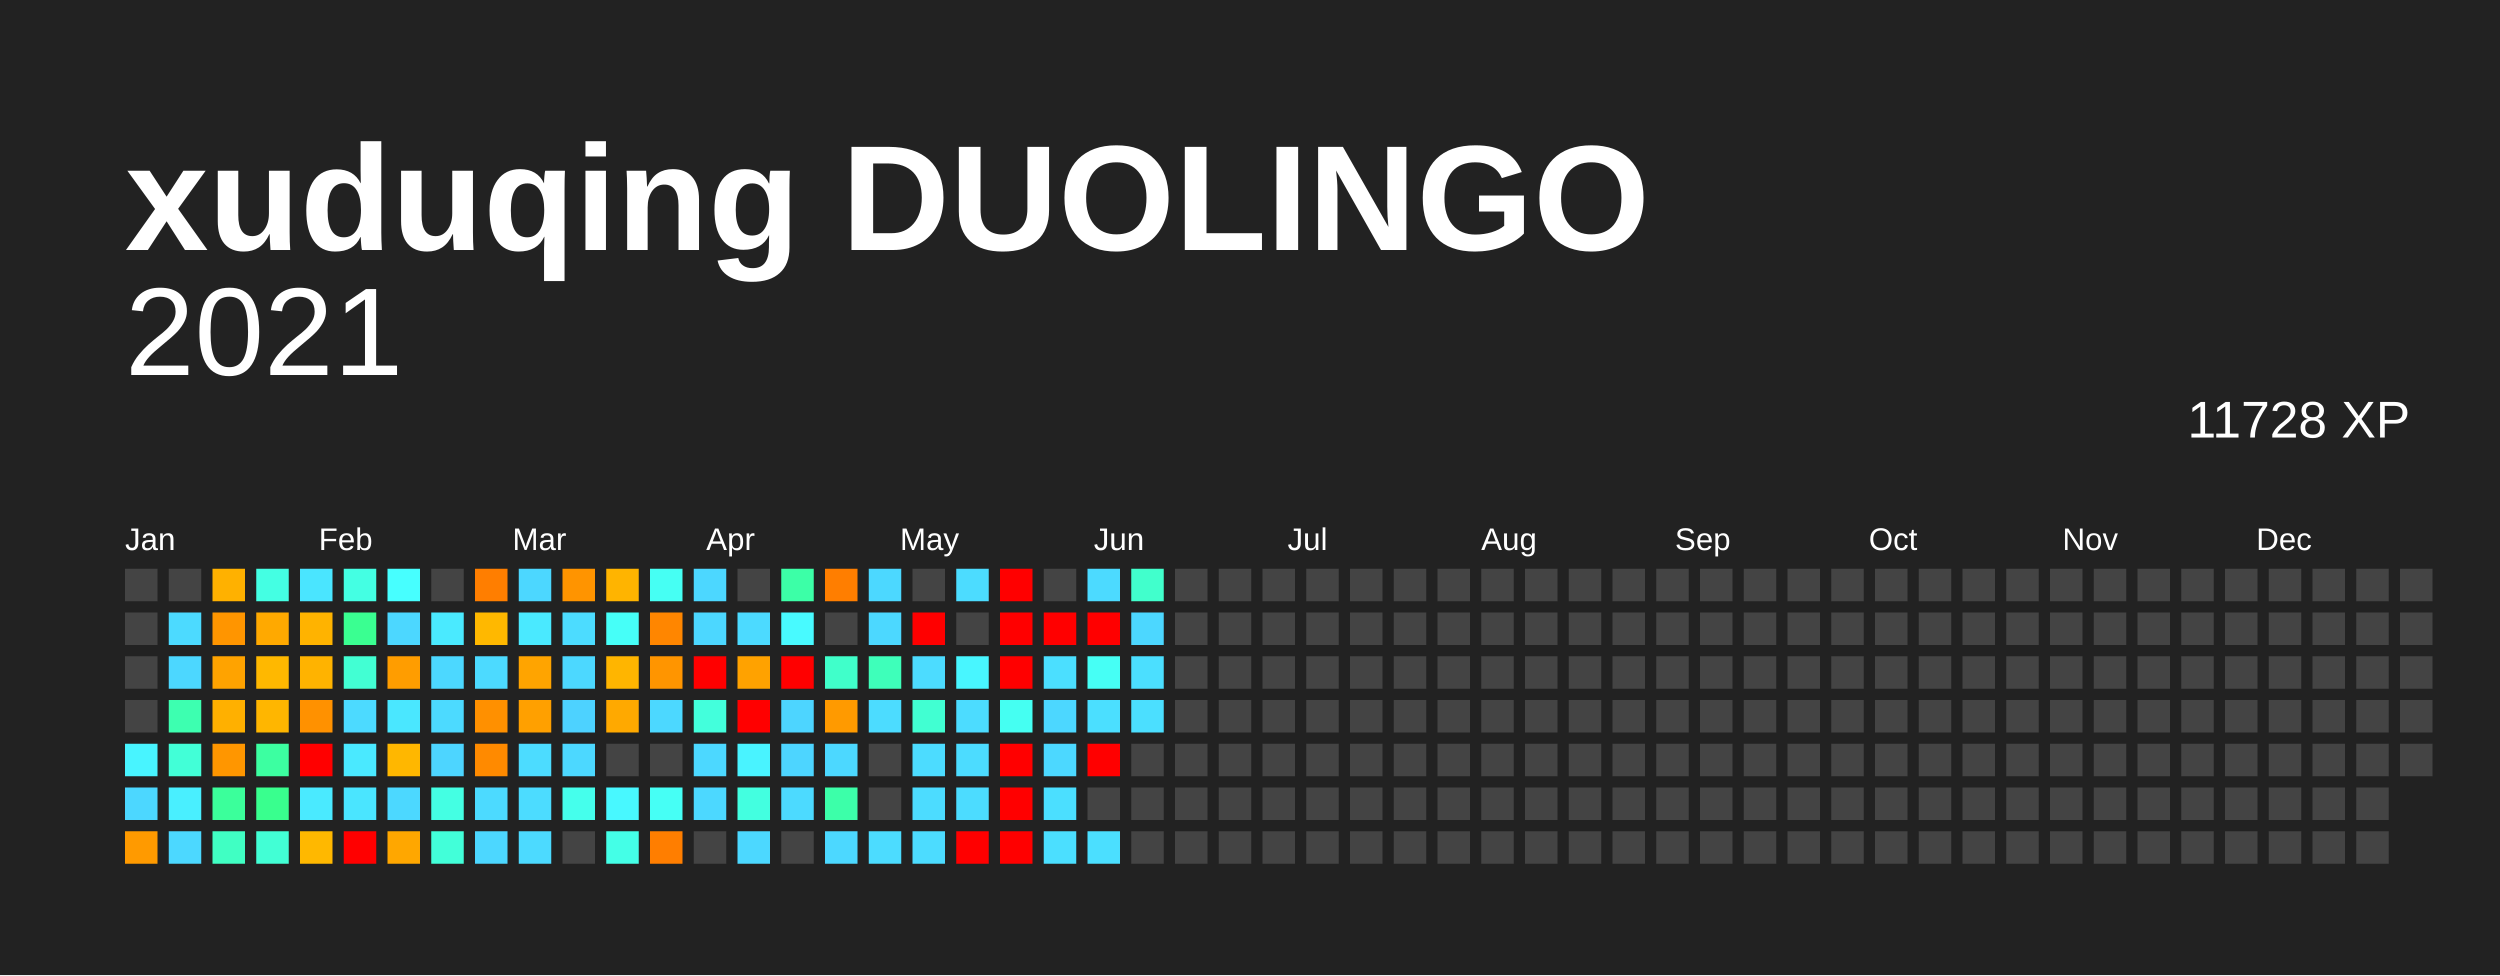
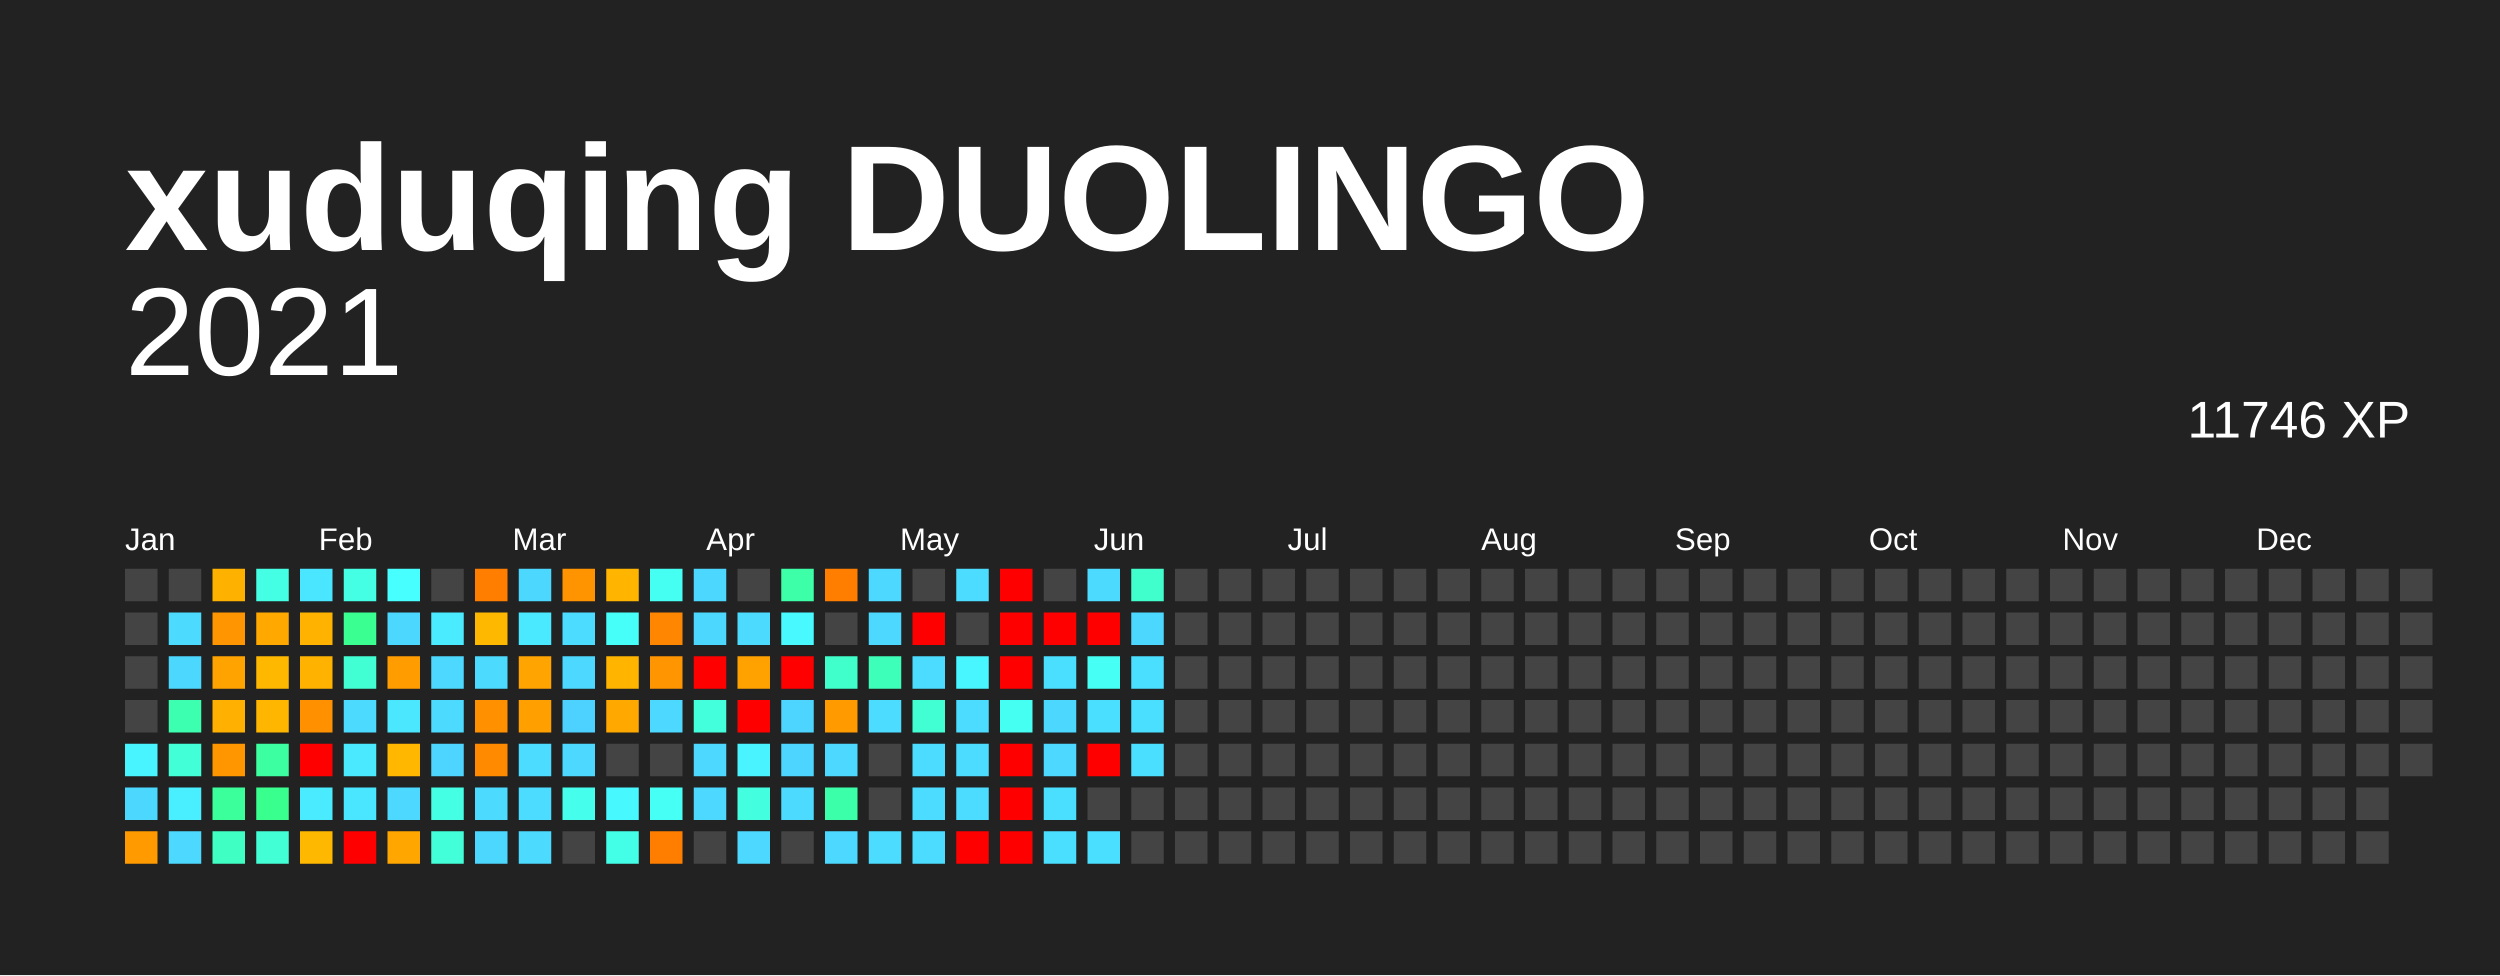
<svg xmlns="http://www.w3.org/2000/svg" baseProfile="full" height="78mm" version="1.1" viewBox="0,0,200,78" width="200mm">
  <defs />
  <rect fill="#222222" height="78" width="200" x="0" y="0" />
  <text fill="#FFFFFF" style="font-size:12px; font-family:Arial; font-weight:bold;" x="10" y="20">xuduqing DUOLINGO</text>
  <text alignment-baseline="hanging" fill="#FFFFFF" style="font-size:10.0px; font-family:Arial;" x="10" y="30">2021</text>
-   <text alignment-baseline="hanging" fill="#FFFFFF" style="font-size:4.125px; font-family:Arial;" x="175" y="35">11728 XP</text>
+   <text alignment-baseline="hanging" fill="#FFFFFF" style="font-size:4.125px; font-family:Arial;" x="175" y="35">11746 XP</text>
  <text fill="#FFFFFF" style="font-size:2.5px; font-family:Arial" x="10.0" y="44">Jan</text>
  <text fill="#FFFFFF" style="font-size:2.5px; font-family:Arial" x="25.5" y="44">Feb</text>
  <text fill="#FFFFFF" style="font-size:2.5px; font-family:Arial" x="41.0" y="44">Mar</text>
  <text fill="#FFFFFF" style="font-size:2.5px; font-family:Arial" x="56.5" y="44">Apr</text>
  <text fill="#FFFFFF" style="font-size:2.5px; font-family:Arial" x="72.0" y="44">May</text>
  <text fill="#FFFFFF" style="font-size:2.5px; font-family:Arial" x="87.5" y="44">Jun</text>
  <text fill="#FFFFFF" style="font-size:2.5px; font-family:Arial" x="103.0" y="44">Jul</text>
  <text fill="#FFFFFF" style="font-size:2.5px; font-family:Arial" x="118.5" y="44">Aug</text>
  <text fill="#FFFFFF" style="font-size:2.5px; font-family:Arial" x="134.0" y="44">Sep</text>
  <text fill="#FFFFFF" style="font-size:2.5px; font-family:Arial" x="149.5" y="44">Oct</text>
  <text fill="#FFFFFF" style="font-size:2.5px; font-family:Arial" x="165.0" y="44">Nov</text>
  <text fill="#FFFFFF" style="font-size:2.5px; font-family:Arial" x="180.5" y="44">Dec</text>
  <rect fill="#444444" height="2.6" width="2.6" x="10.0" y="45.5" />
  <rect fill="#444444" height="2.6" width="2.6" x="10.0" y="49.0" />
  <rect fill="#444444" height="2.6" width="2.6" x="10.0" y="52.5" />
  <rect fill="#444444" height="2.6" width="2.6" x="10.0" y="56.0" />
  <rect fill="#48f4ff" height="2.6" width="2.6" x="10.0" y="59.5" />
  <rect fill="#4cd7ff" height="2.6" width="2.6" x="10.0" y="63.0" />
  <rect fill="#ff9a00" height="2.6" width="2.6" x="10.0" y="66.5" />
  <rect fill="#444444" height="2.6" width="2.6" x="13.5" y="45.5" />
  <rect fill="#4cdaff" height="2.6" width="2.6" x="13.5" y="49.0" />
  <rect fill="#4cd7ff" height="2.6" width="2.6" x="13.5" y="52.5" />
  <rect fill="#3dffb0" height="2.6" width="2.6" x="13.5" y="56.0" />
  <rect fill="#42ffd7" height="2.6" width="2.6" x="13.5" y="59.5" />
  <rect fill="#49efff" height="2.6" width="2.6" x="13.5" y="63.0" />
  <rect fill="#4cd8ff" height="2.6" width="2.6" x="13.5" y="66.5" />
  <rect fill="#ffb100" height="2.6" width="2.6" x="17.0" y="45.5" />
  <rect fill="#ff9500" height="2.6" width="2.6" x="17.0" y="49.0" />
  <rect fill="#ffa300" height="2.6" width="2.6" x="17.0" y="52.5" />
  <rect fill="#ffb000" height="2.6" width="2.6" x="17.0" y="56.0" />
  <rect fill="#ff9600" height="2.6" width="2.6" x="17.0" y="59.5" />
  <rect fill="#3bff9b" height="2.6" width="2.6" x="17.0" y="63.0" />
  <rect fill="#40ffc3" height="2.6" width="2.6" x="17.0" y="66.5" />
  <rect fill="#44ffe3" height="2.6" width="2.6" x="20.5" y="45.5" />
  <rect fill="#ffa900" height="2.6" width="2.6" x="20.5" y="49.0" />
  <rect fill="#ffb800" height="2.6" width="2.6" x="20.5" y="52.5" />
  <rect fill="#ffb600" height="2.6" width="2.6" x="20.5" y="56.0" />
  <rect fill="#3cffa1" height="2.6" width="2.6" x="20.5" y="59.5" />
  <rect fill="#39ff8e" height="2.6" width="2.6" x="20.5" y="63.0" />
  <rect fill="#42ffd5" height="2.6" width="2.6" x="20.5" y="66.5" />
  <rect fill="#4ae5ff" height="2.6" width="2.6" x="24.0" y="45.5" />
  <rect fill="#ffb300" height="2.6" width="2.6" x="24.0" y="49.0" />
  <rect fill="#ffb300" height="2.6" width="2.6" x="24.0" y="52.5" />
  <rect fill="#ff9100" height="2.6" width="2.6" x="24.0" y="56.0" />
  <rect fill="red" height="2.6" width="2.6" x="24.0" y="59.5" />
  <rect fill="#4aeaff" height="2.6" width="2.6" x="24.0" y="63.0" />
  <rect fill="#ffb800" height="2.6" width="2.6" x="24.0" y="66.5" />
  <rect fill="#44ffe3" height="2.6" width="2.6" x="27.5" y="45.5" />
  <rect fill="#3aff91" height="2.6" width="2.6" x="27.5" y="49.0" />
  <rect fill="#42ffd3" height="2.6" width="2.6" x="27.5" y="52.5" />
  <rect fill="#4cdaff" height="2.6" width="2.6" x="27.5" y="56.0" />
  <rect fill="#4ae9ff" height="2.6" width="2.6" x="27.5" y="59.5" />
  <rect fill="#4ae5ff" height="2.6" width="2.6" x="27.5" y="63.0" />
  <rect fill="red" height="2.6" width="2.6" x="27.5" y="66.5" />
  <rect fill="#47ffff" height="2.6" width="2.6" x="31.0" y="45.5" />
  <rect fill="#4cd7ff" height="2.6" width="2.6" x="31.0" y="49.0" />
  <rect fill="#ff9d00" height="2.6" width="2.6" x="31.0" y="52.5" />
  <rect fill="#4ae7ff" height="2.6" width="2.6" x="31.0" y="56.0" />
  <rect fill="#ffb700" height="2.6" width="2.6" x="31.0" y="59.5" />
  <rect fill="#4cd8ff" height="2.6" width="2.6" x="31.0" y="63.0" />
  <rect fill="#ffa700" height="2.6" width="2.6" x="31.0" y="66.5" />
  <rect fill="#444444" height="2.6" width="2.6" x="34.5" y="45.5" />
  <rect fill="#4aeaff" height="2.6" width="2.6" x="34.5" y="49.0" />
  <rect fill="#4cd8ff" height="2.6" width="2.6" x="34.5" y="52.5" />
  <rect fill="#4cdaff" height="2.6" width="2.6" x="34.5" y="56.0" />
  <rect fill="#4dd5ff" height="2.6" width="2.6" x="34.5" y="59.5" />
  <rect fill="#44ffe3" height="2.6" width="2.6" x="34.5" y="63.0" />
  <rect fill="#42ffd9" height="2.6" width="2.6" x="34.5" y="66.5" />
  <rect fill="#ff7e00" height="2.6" width="2.6" x="38.0" y="45.5" />
  <rect fill="#ffb800" height="2.6" width="2.6" x="38.0" y="49.0" />
  <rect fill="#4cdaff" height="2.6" width="2.6" x="38.0" y="52.5" />
  <rect fill="#ff9000" height="2.6" width="2.6" x="38.0" y="56.0" />
  <rect fill="#ff8a00" height="2.6" width="2.6" x="38.0" y="59.5" />
  <rect fill="#4cdaff" height="2.6" width="2.6" x="38.0" y="63.0" />
  <rect fill="#4cd7ff" height="2.6" width="2.6" x="38.0" y="66.5" />
  <rect fill="#4cd7ff" height="2.6" width="2.6" x="41.5" y="45.5" />
  <rect fill="#4ae9ff" height="2.6" width="2.6" x="41.5" y="49.0" />
  <rect fill="#ffa400" height="2.6" width="2.6" x="41.5" y="52.5" />
  <rect fill="#ffa000" height="2.6" width="2.6" x="41.5" y="56.0" />
  <rect fill="#4cdcff" height="2.6" width="2.6" x="41.5" y="59.5" />
  <rect fill="#4cdcff" height="2.6" width="2.6" x="41.5" y="63.0" />
  <rect fill="#4cdaff" height="2.6" width="2.6" x="41.5" y="66.5" />
  <rect fill="#ff9400" height="2.6" width="2.6" x="45.0" y="45.5" />
  <rect fill="#4cdcff" height="2.6" width="2.6" x="45.0" y="49.0" />
  <rect fill="#4cd8ff" height="2.6" width="2.6" x="45.0" y="52.5" />
  <rect fill="#4dd2ff" height="2.6" width="2.6" x="45.0" y="56.0" />
  <rect fill="#4cd8ff" height="2.6" width="2.6" x="45.0" y="59.5" />
  <rect fill="#45ffec" height="2.6" width="2.6" x="45.0" y="63.0" />
  <rect fill="#444444" height="2.6" width="2.6" x="45.0" y="66.5" />
  <rect fill="#ffb400" height="2.6" width="2.6" x="48.5" y="45.5" />
  <rect fill="#46fff8" height="2.6" width="2.6" x="48.5" y="49.0" />
  <rect fill="#ffb500" height="2.6" width="2.6" x="48.5" y="52.5" />
  <rect fill="#ffa900" height="2.6" width="2.6" x="48.5" y="56.0" />
  <rect fill="#444444" height="2.6" width="2.6" x="48.5" y="59.5" />
  <rect fill="#48f8ff" height="2.6" width="2.6" x="48.5" y="63.0" />
  <rect fill="#44ffe7" height="2.6" width="2.6" x="48.5" y="66.5" />
  <rect fill="#46fff3" height="2.6" width="2.6" x="52.0" y="45.5" />
  <rect fill="#ff8600" height="2.6" width="2.6" x="52.0" y="49.0" />
  <rect fill="#ff9500" height="2.6" width="2.6" x="52.0" y="52.5" />
  <rect fill="#4cd8ff" height="2.6" width="2.6" x="52.0" y="56.0" />
  <rect fill="#444444" height="2.6" width="2.6" x="52.0" y="59.5" />
  <rect fill="#46fff5" height="2.6" width="2.6" x="52.0" y="63.0" />
  <rect fill="#ff7e00" height="2.6" width="2.6" x="52.0" y="66.5" />
  <rect fill="#4cd7ff" height="2.6" width="2.6" x="55.5" y="45.5" />
  <rect fill="#4cd7ff" height="2.6" width="2.6" x="55.5" y="49.0" />
  <rect fill="red" height="2.6" width="2.6" x="55.5" y="52.5" />
  <rect fill="#43ffdc" height="2.6" width="2.6" x="55.5" y="56.0" />
  <rect fill="#4cd8ff" height="2.6" width="2.6" x="55.5" y="59.5" />
  <rect fill="#4cd8ff" height="2.6" width="2.6" x="55.5" y="63.0" />
  <rect fill="#444444" height="2.6" width="2.6" x="55.5" y="66.5" />
  <rect fill="#444444" height="2.6" width="2.6" x="59.0" y="45.5" />
  <rect fill="#4cdaff" height="2.6" width="2.6" x="59.0" y="49.0" />
  <rect fill="#ffa200" height="2.6" width="2.6" x="59.0" y="52.5" />
  <rect fill="red" height="2.6" width="2.6" x="59.0" y="56.0" />
  <rect fill="#49f3ff" height="2.6" width="2.6" x="59.0" y="59.5" />
  <rect fill="#43ffe0" height="2.6" width="2.6" x="59.0" y="63.0" />
  <rect fill="#4cd8ff" height="2.6" width="2.6" x="59.0" y="66.5" />
  <rect fill="#3cffa7" height="2.6" width="2.6" x="62.5" y="45.5" />
  <rect fill="#48faff" height="2.6" width="2.6" x="62.5" y="49.0" />
  <rect fill="red" height="2.6" width="2.6" x="62.5" y="52.5" />
  <rect fill="#4dd5ff" height="2.6" width="2.6" x="62.5" y="56.0" />
  <rect fill="#4dd5ff" height="2.6" width="2.6" x="62.5" y="59.5" />
  <rect fill="#4cdaff" height="2.6" width="2.6" x="62.5" y="63.0" />
  <rect fill="#444444" height="2.6" width="2.6" x="62.5" y="66.5" />
  <rect fill="#ff7e00" height="2.6" width="2.6" x="66.0" y="45.5" />
  <rect fill="#444444" height="2.6" width="2.6" x="66.0" y="49.0" />
  <rect fill="#40ffca" height="2.6" width="2.6" x="66.0" y="52.5" />
  <rect fill="#ff9a00" height="2.6" width="2.6" x="66.0" y="56.0" />
  <rect fill="#4cd8ff" height="2.6" width="2.6" x="66.0" y="59.5" />
  <rect fill="#3cffa9" height="2.6" width="2.6" x="66.0" y="63.0" />
  <rect fill="#4cd8ff" height="2.6" width="2.6" x="66.0" y="66.5" />
  <rect fill="#4cd8ff" height="2.6" width="2.6" x="69.5" y="45.5" />
  <rect fill="#4cd8ff" height="2.6" width="2.6" x="69.5" y="49.0" />
  <rect fill="#3effba" height="2.6" width="2.6" x="69.5" y="52.5" />
  <rect fill="#4cdcff" height="2.6" width="2.6" x="69.5" y="56.0" />
  <rect fill="#444444" height="2.6" width="2.6" x="69.5" y="59.5" />
  <rect fill="#444444" height="2.6" width="2.6" x="69.5" y="63.0" />
  <rect fill="#4cdcff" height="2.6" width="2.6" x="69.5" y="66.5" />
  <rect fill="#444444" height="2.6" width="2.6" x="73.0" y="45.5" />
  <rect fill="red" height="2.6" width="2.6" x="73.0" y="49.0" />
  <rect fill="#4cdcff" height="2.6" width="2.6" x="73.0" y="52.5" />
  <rect fill="#41ffd2" height="2.6" width="2.6" x="73.0" y="56.0" />
  <rect fill="#4cdcff" height="2.6" width="2.6" x="73.0" y="59.5" />
  <rect fill="#4cdcff" height="2.6" width="2.6" x="73.0" y="63.0" />
  <rect fill="#4cdcff" height="2.6" width="2.6" x="73.0" y="66.5" />
  <rect fill="#4cdcff" height="2.6" width="2.6" x="76.5" y="45.5" />
  <rect fill="#444444" height="2.6" width="2.6" x="76.5" y="49.0" />
  <rect fill="#48f6ff" height="2.6" width="2.6" x="76.5" y="52.5" />
  <rect fill="#4cdcff" height="2.6" width="2.6" x="76.5" y="56.0" />
  <rect fill="#4cdcff" height="2.6" width="2.6" x="76.5" y="59.5" />
  <rect fill="#4cdcff" height="2.6" width="2.6" x="76.5" y="63.0" />
  <rect fill="red" height="2.6" width="2.6" x="76.5" y="66.5" />
  <rect fill="red" height="2.6" width="2.6" x="80.0" y="45.5" />
  <rect fill="red" height="2.6" width="2.6" x="80.0" y="49.0" />
  <rect fill="red" height="2.6" width="2.6" x="80.0" y="52.5" />
  <rect fill="#45fff2" height="2.6" width="2.6" x="80.0" y="56.0" />
  <rect fill="red" height="2.6" width="2.6" x="80.0" y="59.5" />
  <rect fill="red" height="2.6" width="2.6" x="80.0" y="63.0" />
  <rect fill="red" height="2.6" width="2.6" x="80.0" y="66.5" />
  <rect fill="#444444" height="2.6" width="2.6" x="83.5" y="45.5" />
  <rect fill="red" height="2.6" width="2.6" x="83.5" y="49.0" />
  <rect fill="#4bdfff" height="2.6" width="2.6" x="83.5" y="52.5" />
  <rect fill="#4cd7ff" height="2.6" width="2.6" x="83.5" y="56.0" />
  <rect fill="#4cd8ff" height="2.6" width="2.6" x="83.5" y="59.5" />
  <rect fill="#4bdfff" height="2.6" width="2.6" x="83.5" y="63.0" />
  <rect fill="#4bdfff" height="2.6" width="2.6" x="83.5" y="66.5" />
  <rect fill="#4cdaff" height="2.6" width="2.6" x="87.0" y="45.5" />
  <rect fill="red" height="2.6" width="2.6" x="87.0" y="49.0" />
  <rect fill="#46fff5" height="2.6" width="2.6" x="87.0" y="52.5" />
  <rect fill="#4bdfff" height="2.6" width="2.6" x="87.0" y="56.0" />
  <rect fill="red" height="2.6" width="2.6" x="87.0" y="59.5" />
  <rect fill="#444444" height="2.6" width="2.6" x="87.0" y="63.0" />
  <rect fill="#4bdfff" height="2.6" width="2.6" x="87.0" y="66.5" />
  <rect fill="#41ffcc" height="2.6" width="2.6" x="90.5" y="45.5" />
  <rect fill="#4cd7ff" height="2.6" width="2.6" x="90.5" y="49.0" />
  <rect fill="#4bdfff" height="2.6" width="2.6" x="90.5" y="52.5" />
  <rect fill="#4bdfff" height="2.6" width="2.6" x="90.5" y="56.0" />
-   <rect fill="#444444" height="2.6" width="2.6" x="90.5" y="59.5" />
+   <rect fill="#4bdfff" height="2.6" width="2.6" x="90.5" y="59.5" />
  <rect fill="#444444" height="2.6" width="2.6" x="90.5" y="63.0" />
  <rect fill="#444444" height="2.6" width="2.6" x="90.5" y="66.5" />
  <rect fill="#444444" height="2.6" width="2.6" x="94.0" y="45.5" />
  <rect fill="#444444" height="2.6" width="2.6" x="94.0" y="49.0" />
  <rect fill="#444444" height="2.6" width="2.6" x="94.0" y="52.5" />
  <rect fill="#444444" height="2.6" width="2.6" x="94.0" y="56.0" />
  <rect fill="#444444" height="2.6" width="2.6" x="94.0" y="59.5" />
  <rect fill="#444444" height="2.6" width="2.6" x="94.0" y="63.0" />
  <rect fill="#444444" height="2.6" width="2.6" x="94.0" y="66.5" />
  <rect fill="#444444" height="2.6" width="2.6" x="97.5" y="45.5" />
  <rect fill="#444444" height="2.6" width="2.6" x="97.5" y="49.0" />
  <rect fill="#444444" height="2.6" width="2.6" x="97.5" y="52.5" />
  <rect fill="#444444" height="2.6" width="2.6" x="97.5" y="56.0" />
  <rect fill="#444444" height="2.6" width="2.6" x="97.5" y="59.5" />
  <rect fill="#444444" height="2.6" width="2.6" x="97.5" y="63.0" />
  <rect fill="#444444" height="2.6" width="2.6" x="97.5" y="66.5" />
  <rect fill="#444444" height="2.6" width="2.6" x="101.0" y="45.5" />
  <rect fill="#444444" height="2.6" width="2.6" x="101.0" y="49.0" />
  <rect fill="#444444" height="2.6" width="2.6" x="101.0" y="52.5" />
  <rect fill="#444444" height="2.6" width="2.6" x="101.0" y="56.0" />
  <rect fill="#444444" height="2.6" width="2.6" x="101.0" y="59.5" />
  <rect fill="#444444" height="2.6" width="2.6" x="101.0" y="63.0" />
  <rect fill="#444444" height="2.6" width="2.6" x="101.0" y="66.5" />
  <rect fill="#444444" height="2.6" width="2.6" x="104.5" y="45.5" />
  <rect fill="#444444" height="2.6" width="2.6" x="104.5" y="49.0" />
  <rect fill="#444444" height="2.6" width="2.6" x="104.5" y="52.5" />
  <rect fill="#444444" height="2.6" width="2.6" x="104.5" y="56.0" />
  <rect fill="#444444" height="2.6" width="2.6" x="104.5" y="59.5" />
  <rect fill="#444444" height="2.6" width="2.6" x="104.5" y="63.0" />
  <rect fill="#444444" height="2.6" width="2.6" x="104.5" y="66.5" />
  <rect fill="#444444" height="2.6" width="2.6" x="108.0" y="45.5" />
  <rect fill="#444444" height="2.6" width="2.6" x="108.0" y="49.0" />
  <rect fill="#444444" height="2.6" width="2.6" x="108.0" y="52.5" />
  <rect fill="#444444" height="2.6" width="2.6" x="108.0" y="56.0" />
  <rect fill="#444444" height="2.6" width="2.6" x="108.0" y="59.5" />
  <rect fill="#444444" height="2.6" width="2.6" x="108.0" y="63.0" />
  <rect fill="#444444" height="2.6" width="2.6" x="108.0" y="66.5" />
  <rect fill="#444444" height="2.6" width="2.6" x="111.5" y="45.5" />
  <rect fill="#444444" height="2.6" width="2.6" x="111.5" y="49.0" />
  <rect fill="#444444" height="2.6" width="2.6" x="111.5" y="52.5" />
  <rect fill="#444444" height="2.6" width="2.6" x="111.5" y="56.0" />
  <rect fill="#444444" height="2.6" width="2.6" x="111.5" y="59.5" />
  <rect fill="#444444" height="2.6" width="2.6" x="111.5" y="63.0" />
  <rect fill="#444444" height="2.6" width="2.6" x="111.5" y="66.5" />
  <rect fill="#444444" height="2.6" width="2.6" x="115.0" y="45.5" />
  <rect fill="#444444" height="2.6" width="2.6" x="115.0" y="49.0" />
  <rect fill="#444444" height="2.6" width="2.6" x="115.0" y="52.5" />
  <rect fill="#444444" height="2.6" width="2.6" x="115.0" y="56.0" />
  <rect fill="#444444" height="2.6" width="2.6" x="115.0" y="59.5" />
  <rect fill="#444444" height="2.6" width="2.6" x="115.0" y="63.0" />
  <rect fill="#444444" height="2.6" width="2.6" x="115.0" y="66.5" />
  <rect fill="#444444" height="2.6" width="2.6" x="118.5" y="45.5" />
  <rect fill="#444444" height="2.6" width="2.6" x="118.5" y="49.0" />
  <rect fill="#444444" height="2.6" width="2.6" x="118.5" y="52.5" />
  <rect fill="#444444" height="2.6" width="2.6" x="118.5" y="56.0" />
  <rect fill="#444444" height="2.6" width="2.6" x="118.5" y="59.5" />
  <rect fill="#444444" height="2.6" width="2.6" x="118.5" y="63.0" />
  <rect fill="#444444" height="2.6" width="2.6" x="118.5" y="66.5" />
  <rect fill="#444444" height="2.6" width="2.6" x="122.0" y="45.5" />
  <rect fill="#444444" height="2.6" width="2.6" x="122.0" y="49.0" />
  <rect fill="#444444" height="2.6" width="2.6" x="122.0" y="52.5" />
  <rect fill="#444444" height="2.6" width="2.6" x="122.0" y="56.0" />
  <rect fill="#444444" height="2.6" width="2.6" x="122.0" y="59.5" />
  <rect fill="#444444" height="2.6" width="2.6" x="122.0" y="63.0" />
  <rect fill="#444444" height="2.6" width="2.6" x="122.0" y="66.5" />
  <rect fill="#444444" height="2.6" width="2.6" x="125.5" y="45.5" />
  <rect fill="#444444" height="2.6" width="2.6" x="125.5" y="49.0" />
  <rect fill="#444444" height="2.6" width="2.6" x="125.5" y="52.5" />
  <rect fill="#444444" height="2.6" width="2.6" x="125.5" y="56.0" />
  <rect fill="#444444" height="2.6" width="2.6" x="125.5" y="59.5" />
  <rect fill="#444444" height="2.6" width="2.6" x="125.5" y="63.0" />
  <rect fill="#444444" height="2.6" width="2.6" x="125.5" y="66.5" />
  <rect fill="#444444" height="2.6" width="2.6" x="129.0" y="45.5" />
  <rect fill="#444444" height="2.6" width="2.6" x="129.0" y="49.0" />
  <rect fill="#444444" height="2.6" width="2.6" x="129.0" y="52.5" />
  <rect fill="#444444" height="2.6" width="2.6" x="129.0" y="56.0" />
  <rect fill="#444444" height="2.6" width="2.6" x="129.0" y="59.5" />
  <rect fill="#444444" height="2.6" width="2.6" x="129.0" y="63.0" />
  <rect fill="#444444" height="2.6" width="2.6" x="129.0" y="66.5" />
  <rect fill="#444444" height="2.6" width="2.6" x="132.5" y="45.5" />
  <rect fill="#444444" height="2.6" width="2.6" x="132.5" y="49.0" />
  <rect fill="#444444" height="2.6" width="2.6" x="132.5" y="52.5" />
  <rect fill="#444444" height="2.6" width="2.6" x="132.5" y="56.0" />
  <rect fill="#444444" height="2.6" width="2.6" x="132.5" y="59.5" />
  <rect fill="#444444" height="2.6" width="2.6" x="132.5" y="63.0" />
  <rect fill="#444444" height="2.6" width="2.6" x="132.5" y="66.5" />
  <rect fill="#444444" height="2.6" width="2.6" x="136.0" y="45.5" />
  <rect fill="#444444" height="2.6" width="2.6" x="136.0" y="49.0" />
  <rect fill="#444444" height="2.6" width="2.6" x="136.0" y="52.5" />
  <rect fill="#444444" height="2.6" width="2.6" x="136.0" y="56.0" />
  <rect fill="#444444" height="2.6" width="2.6" x="136.0" y="59.5" />
  <rect fill="#444444" height="2.6" width="2.6" x="136.0" y="63.0" />
  <rect fill="#444444" height="2.6" width="2.6" x="136.0" y="66.5" />
  <rect fill="#444444" height="2.6" width="2.6" x="139.5" y="45.5" />
  <rect fill="#444444" height="2.6" width="2.6" x="139.5" y="49.0" />
  <rect fill="#444444" height="2.6" width="2.6" x="139.5" y="52.5" />
  <rect fill="#444444" height="2.6" width="2.6" x="139.5" y="56.0" />
  <rect fill="#444444" height="2.6" width="2.6" x="139.5" y="59.5" />
  <rect fill="#444444" height="2.6" width="2.6" x="139.5" y="63.0" />
  <rect fill="#444444" height="2.6" width="2.6" x="139.5" y="66.5" />
  <rect fill="#444444" height="2.6" width="2.6" x="143.0" y="45.5" />
  <rect fill="#444444" height="2.6" width="2.6" x="143.0" y="49.0" />
  <rect fill="#444444" height="2.6" width="2.6" x="143.0" y="52.5" />
  <rect fill="#444444" height="2.6" width="2.6" x="143.0" y="56.0" />
  <rect fill="#444444" height="2.6" width="2.6" x="143.0" y="59.5" />
  <rect fill="#444444" height="2.6" width="2.6" x="143.0" y="63.0" />
  <rect fill="#444444" height="2.6" width="2.6" x="143.0" y="66.5" />
  <rect fill="#444444" height="2.6" width="2.6" x="146.5" y="45.5" />
  <rect fill="#444444" height="2.6" width="2.6" x="146.5" y="49.0" />
  <rect fill="#444444" height="2.6" width="2.6" x="146.5" y="52.5" />
  <rect fill="#444444" height="2.6" width="2.6" x="146.5" y="56.0" />
  <rect fill="#444444" height="2.6" width="2.6" x="146.5" y="59.5" />
  <rect fill="#444444" height="2.6" width="2.6" x="146.5" y="63.0" />
  <rect fill="#444444" height="2.6" width="2.6" x="146.5" y="66.5" />
  <rect fill="#444444" height="2.6" width="2.6" x="150.0" y="45.5" />
  <rect fill="#444444" height="2.6" width="2.6" x="150.0" y="49.0" />
  <rect fill="#444444" height="2.6" width="2.6" x="150.0" y="52.5" />
  <rect fill="#444444" height="2.6" width="2.6" x="150.0" y="56.0" />
  <rect fill="#444444" height="2.6" width="2.6" x="150.0" y="59.5" />
  <rect fill="#444444" height="2.6" width="2.6" x="150.0" y="63.0" />
  <rect fill="#444444" height="2.6" width="2.6" x="150.0" y="66.5" />
  <rect fill="#444444" height="2.6" width="2.6" x="153.5" y="45.5" />
  <rect fill="#444444" height="2.6" width="2.6" x="153.5" y="49.0" />
  <rect fill="#444444" height="2.6" width="2.6" x="153.5" y="52.5" />
  <rect fill="#444444" height="2.6" width="2.6" x="153.5" y="56.0" />
  <rect fill="#444444" height="2.6" width="2.6" x="153.5" y="59.5" />
  <rect fill="#444444" height="2.6" width="2.6" x="153.5" y="63.0" />
  <rect fill="#444444" height="2.6" width="2.6" x="153.5" y="66.5" />
  <rect fill="#444444" height="2.6" width="2.6" x="157.0" y="45.5" />
  <rect fill="#444444" height="2.6" width="2.6" x="157.0" y="49.0" />
  <rect fill="#444444" height="2.6" width="2.6" x="157.0" y="52.5" />
  <rect fill="#444444" height="2.6" width="2.6" x="157.0" y="56.0" />
  <rect fill="#444444" height="2.6" width="2.6" x="157.0" y="59.5" />
  <rect fill="#444444" height="2.6" width="2.6" x="157.0" y="63.0" />
  <rect fill="#444444" height="2.6" width="2.6" x="157.0" y="66.5" />
  <rect fill="#444444" height="2.6" width="2.6" x="160.5" y="45.5" />
  <rect fill="#444444" height="2.6" width="2.6" x="160.5" y="49.0" />
  <rect fill="#444444" height="2.6" width="2.6" x="160.5" y="52.5" />
  <rect fill="#444444" height="2.6" width="2.6" x="160.5" y="56.0" />
  <rect fill="#444444" height="2.6" width="2.6" x="160.5" y="59.5" />
  <rect fill="#444444" height="2.6" width="2.6" x="160.5" y="63.0" />
  <rect fill="#444444" height="2.6" width="2.6" x="160.5" y="66.5" />
  <rect fill="#444444" height="2.6" width="2.6" x="164.0" y="45.5" />
  <rect fill="#444444" height="2.6" width="2.6" x="164.0" y="49.0" />
  <rect fill="#444444" height="2.6" width="2.6" x="164.0" y="52.5" />
  <rect fill="#444444" height="2.6" width="2.6" x="164.0" y="56.0" />
  <rect fill="#444444" height="2.6" width="2.6" x="164.0" y="59.5" />
  <rect fill="#444444" height="2.6" width="2.6" x="164.0" y="63.0" />
  <rect fill="#444444" height="2.6" width="2.6" x="164.0" y="66.5" />
  <rect fill="#444444" height="2.6" width="2.6" x="167.5" y="45.5" />
  <rect fill="#444444" height="2.6" width="2.6" x="167.5" y="49.0" />
  <rect fill="#444444" height="2.6" width="2.6" x="167.5" y="52.5" />
  <rect fill="#444444" height="2.6" width="2.6" x="167.5" y="56.0" />
  <rect fill="#444444" height="2.6" width="2.6" x="167.5" y="59.5" />
  <rect fill="#444444" height="2.6" width="2.6" x="167.5" y="63.0" />
  <rect fill="#444444" height="2.6" width="2.6" x="167.5" y="66.5" />
  <rect fill="#444444" height="2.6" width="2.6" x="171.0" y="45.5" />
  <rect fill="#444444" height="2.6" width="2.6" x="171.0" y="49.0" />
  <rect fill="#444444" height="2.6" width="2.6" x="171.0" y="52.5" />
  <rect fill="#444444" height="2.6" width="2.6" x="171.0" y="56.0" />
  <rect fill="#444444" height="2.6" width="2.6" x="171.0" y="59.5" />
  <rect fill="#444444" height="2.6" width="2.6" x="171.0" y="63.0" />
  <rect fill="#444444" height="2.6" width="2.6" x="171.0" y="66.5" />
  <rect fill="#444444" height="2.6" width="2.6" x="174.5" y="45.5" />
  <rect fill="#444444" height="2.6" width="2.6" x="174.5" y="49.0" />
  <rect fill="#444444" height="2.6" width="2.6" x="174.5" y="52.5" />
  <rect fill="#444444" height="2.6" width="2.6" x="174.5" y="56.0" />
  <rect fill="#444444" height="2.6" width="2.6" x="174.5" y="59.5" />
  <rect fill="#444444" height="2.6" width="2.6" x="174.5" y="63.0" />
  <rect fill="#444444" height="2.6" width="2.6" x="174.5" y="66.5" />
  <rect fill="#444444" height="2.6" width="2.6" x="178.0" y="45.5" />
  <rect fill="#444444" height="2.6" width="2.6" x="178.0" y="49.0" />
  <rect fill="#444444" height="2.6" width="2.6" x="178.0" y="52.5" />
  <rect fill="#444444" height="2.6" width="2.6" x="178.0" y="56.0" />
  <rect fill="#444444" height="2.6" width="2.6" x="178.0" y="59.5" />
  <rect fill="#444444" height="2.6" width="2.6" x="178.0" y="63.0" />
  <rect fill="#444444" height="2.6" width="2.6" x="178.0" y="66.5" />
  <rect fill="#444444" height="2.6" width="2.6" x="181.5" y="45.5" />
  <rect fill="#444444" height="2.6" width="2.6" x="181.5" y="49.0" />
  <rect fill="#444444" height="2.6" width="2.6" x="181.5" y="52.5" />
  <rect fill="#444444" height="2.6" width="2.6" x="181.5" y="56.0" />
  <rect fill="#444444" height="2.6" width="2.6" x="181.5" y="59.5" />
  <rect fill="#444444" height="2.6" width="2.6" x="181.5" y="63.0" />
  <rect fill="#444444" height="2.6" width="2.6" x="181.5" y="66.5" />
  <rect fill="#444444" height="2.6" width="2.6" x="185.0" y="45.5" />
  <rect fill="#444444" height="2.6" width="2.6" x="185.0" y="49.0" />
  <rect fill="#444444" height="2.6" width="2.6" x="185.0" y="52.5" />
  <rect fill="#444444" height="2.6" width="2.6" x="185.0" y="56.0" />
  <rect fill="#444444" height="2.6" width="2.6" x="185.0" y="59.5" />
  <rect fill="#444444" height="2.6" width="2.6" x="185.0" y="63.0" />
  <rect fill="#444444" height="2.6" width="2.6" x="185.0" y="66.5" />
  <rect fill="#444444" height="2.6" width="2.6" x="188.5" y="45.5" />
  <rect fill="#444444" height="2.6" width="2.6" x="188.5" y="49.0" />
  <rect fill="#444444" height="2.6" width="2.6" x="188.5" y="52.5" />
  <rect fill="#444444" height="2.6" width="2.6" x="188.5" y="56.0" />
  <rect fill="#444444" height="2.6" width="2.6" x="188.5" y="59.5" />
  <rect fill="#444444" height="2.6" width="2.6" x="188.5" y="63.0" />
  <rect fill="#444444" height="2.6" width="2.6" x="188.5" y="66.5" />
  <rect fill="#444444" height="2.6" width="2.6" x="192.0" y="45.5" />
  <rect fill="#444444" height="2.6" width="2.6" x="192.0" y="49.0" />
  <rect fill="#444444" height="2.6" width="2.6" x="192.0" y="52.5" />
  <rect fill="#444444" height="2.6" width="2.6" x="192.0" y="56.0" />
  <rect fill="#444444" height="2.6" width="2.6" x="192.0" y="59.5" />
</svg>
